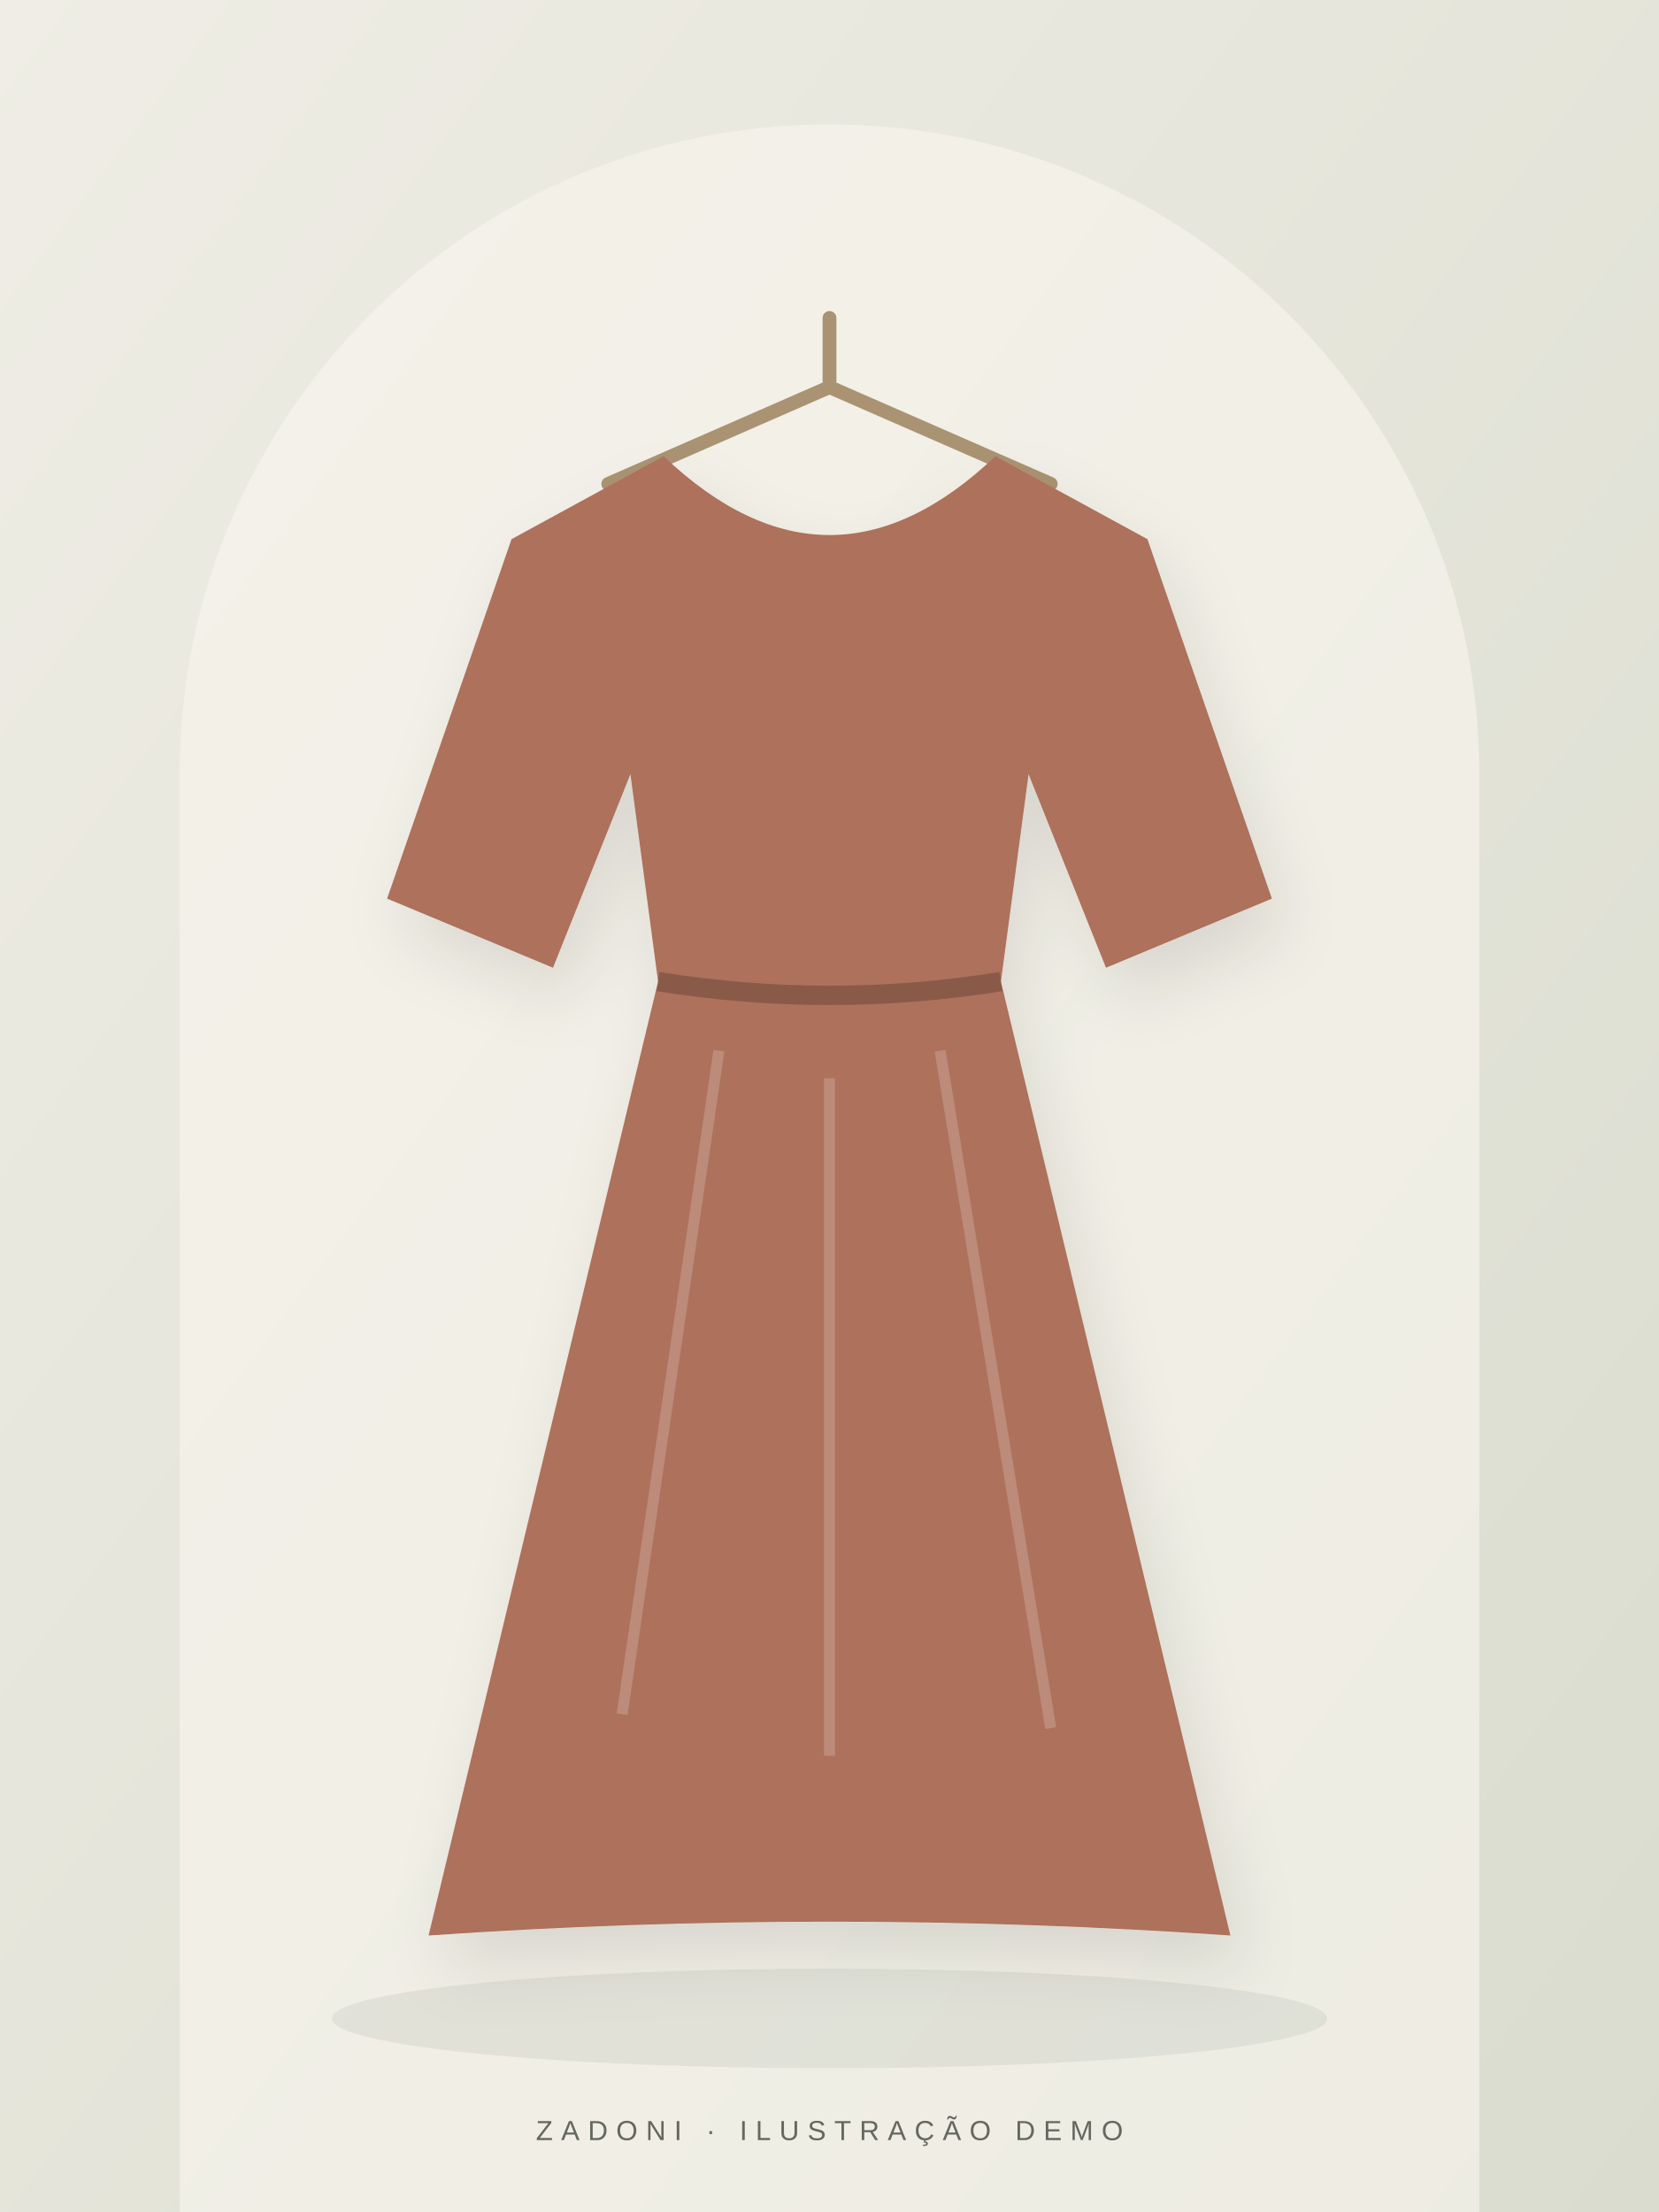
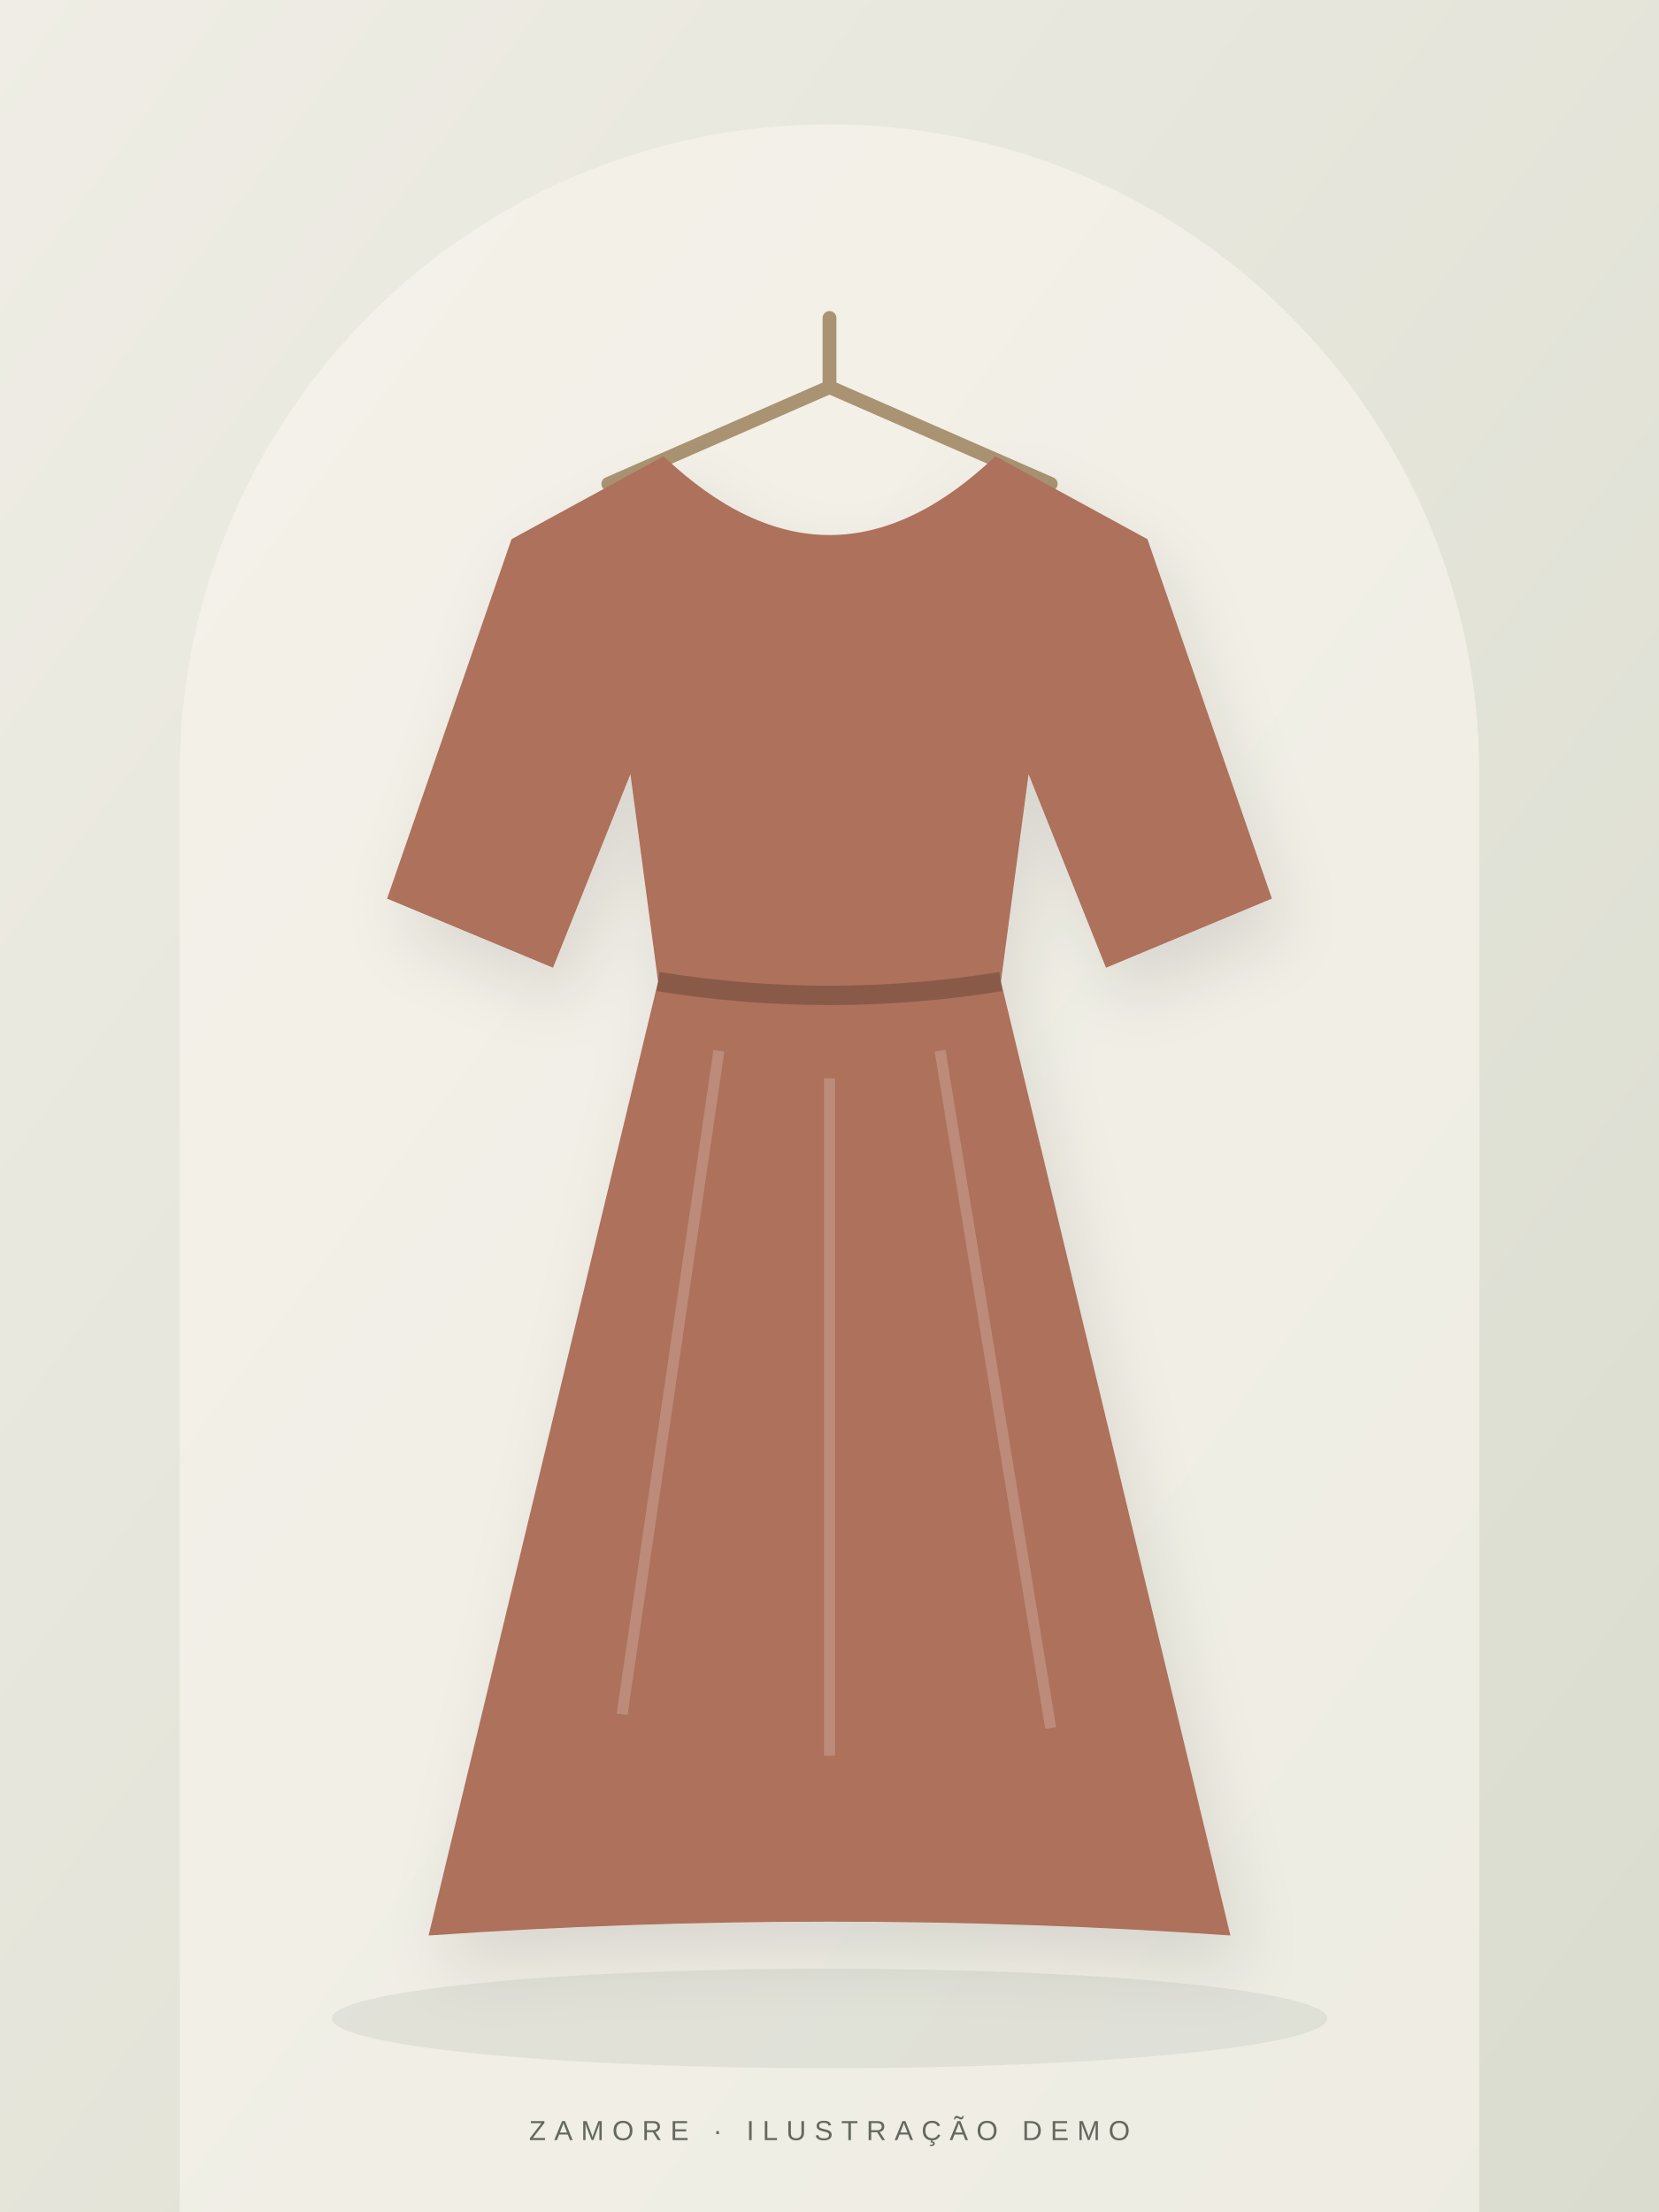
<svg xmlns="http://www.w3.org/2000/svg" width="600" height="800" viewBox="0 0 600 800">
  <defs>
    <linearGradient id="bg" x2="1" y2="1">
      <stop stop-color="#efede5" />
      <stop offset="1" stop-color="#dadccf" />
    </linearGradient>
    <filter id="shadow">
      <feDropShadow dx="5" dy="12" stdDeviation="12" flood-opacity=".1" />
    </filter>
  </defs>
  <path fill="url(#bg)" d="M0 0H600V800H0z" />
  <path d="M65 800V280a235 235 0 0 1 470 0V800" fill="#f8f5ed" opacity=".65" />
  <ellipse cx="300" cy="730" rx="180" ry="18" fill="#344b3e" opacity=".08" />
  <path d="M300 115v25m-80 35 80-35 80 35" fill="none" stroke="#aa9372" stroke-width="5" stroke-linecap="round" />
  <g filter="url(#shadow)">
    <path d="M240 165 L185 195 140 325 200 350 228 280 238 355 155 700 Q300 690 445 700 L362 355 372 280 400 350 460 325 415 195 360 165 Q300 222 240 165Z" fill="#ad715c" />
    <path d="M238 355 Q300 365 362 355" fill="none" stroke="#000" stroke-opacity=".2" stroke-width="7" />
    <path d="M260 380L225 620M300 390V635M340 380L380 625" stroke="#fff" stroke-opacity=".18" stroke-width="4" fill="none" />
  </g>
-   <text x="300" y="774" text-anchor="middle" font-family="Arial" font-size="10" letter-spacing="3" fill="#64685f">ZADONI · ILUSTRAÇÃO DEMO</text>
+   <text x="300" y="774" text-anchor="middle" font-family="Arial" font-size="10" letter-spacing="3" fill="#64685f">ZAMORE · ILUSTRAÇÃO DEMO</text>
</svg>
